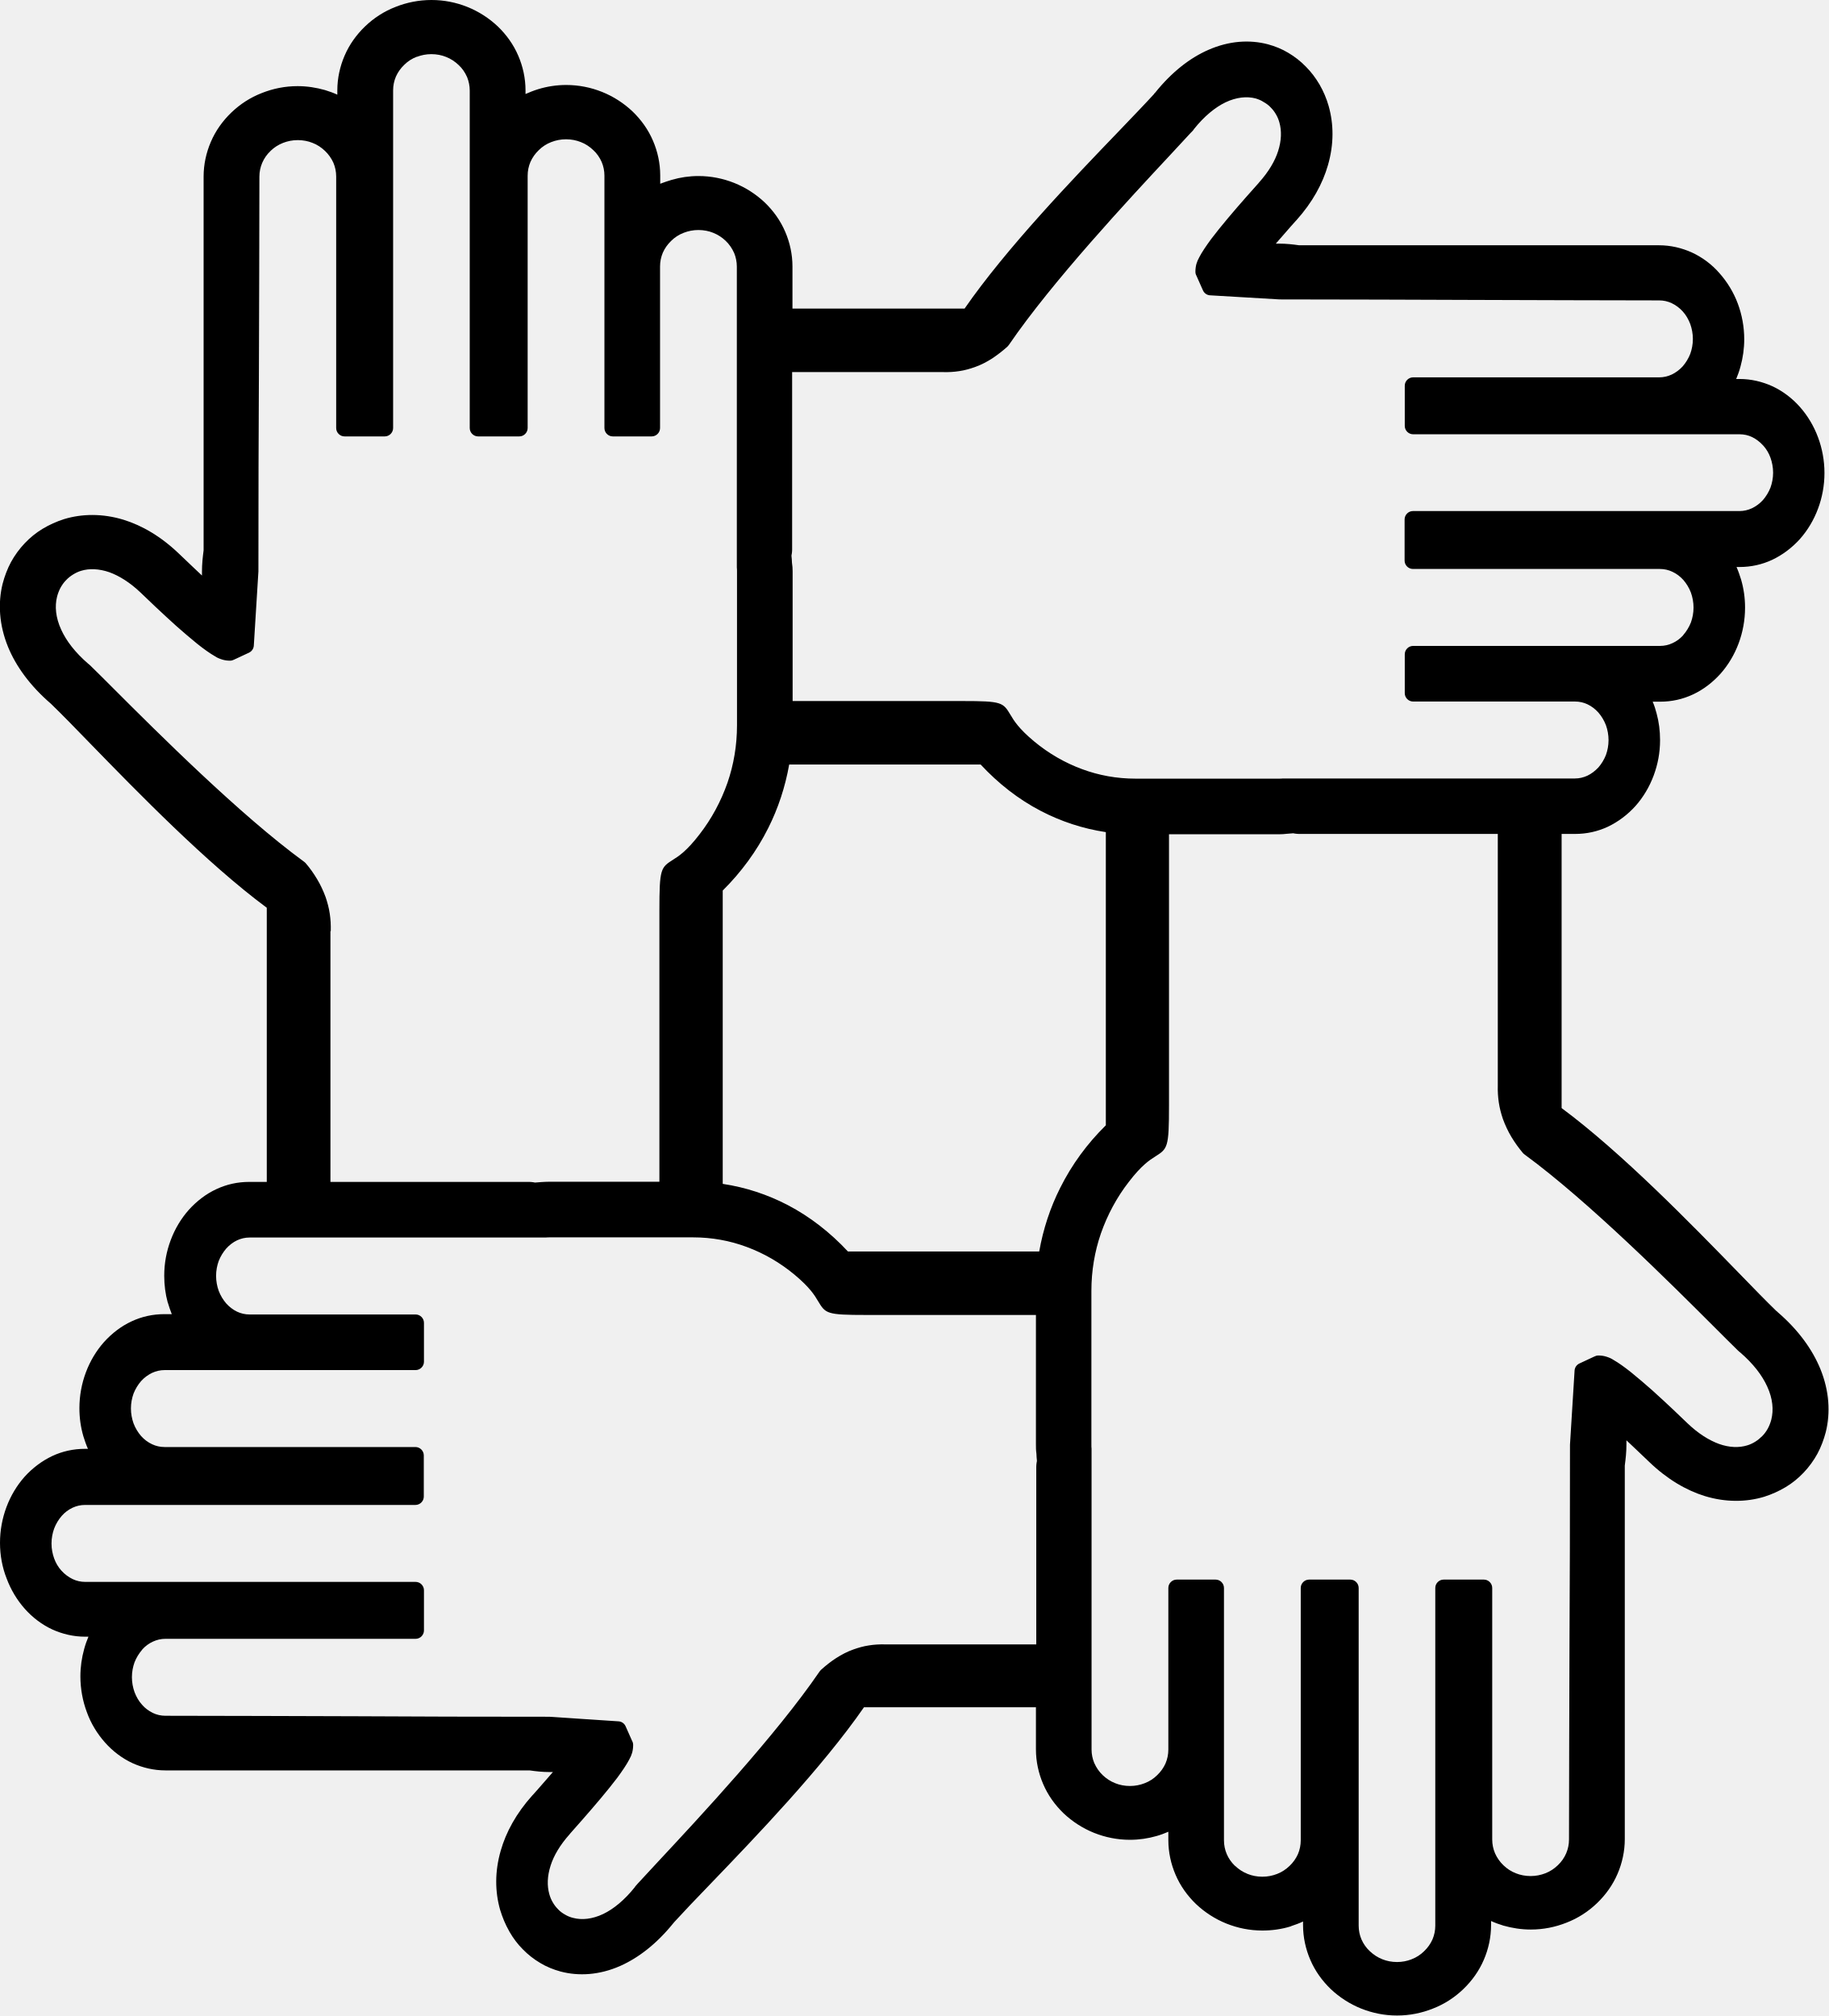
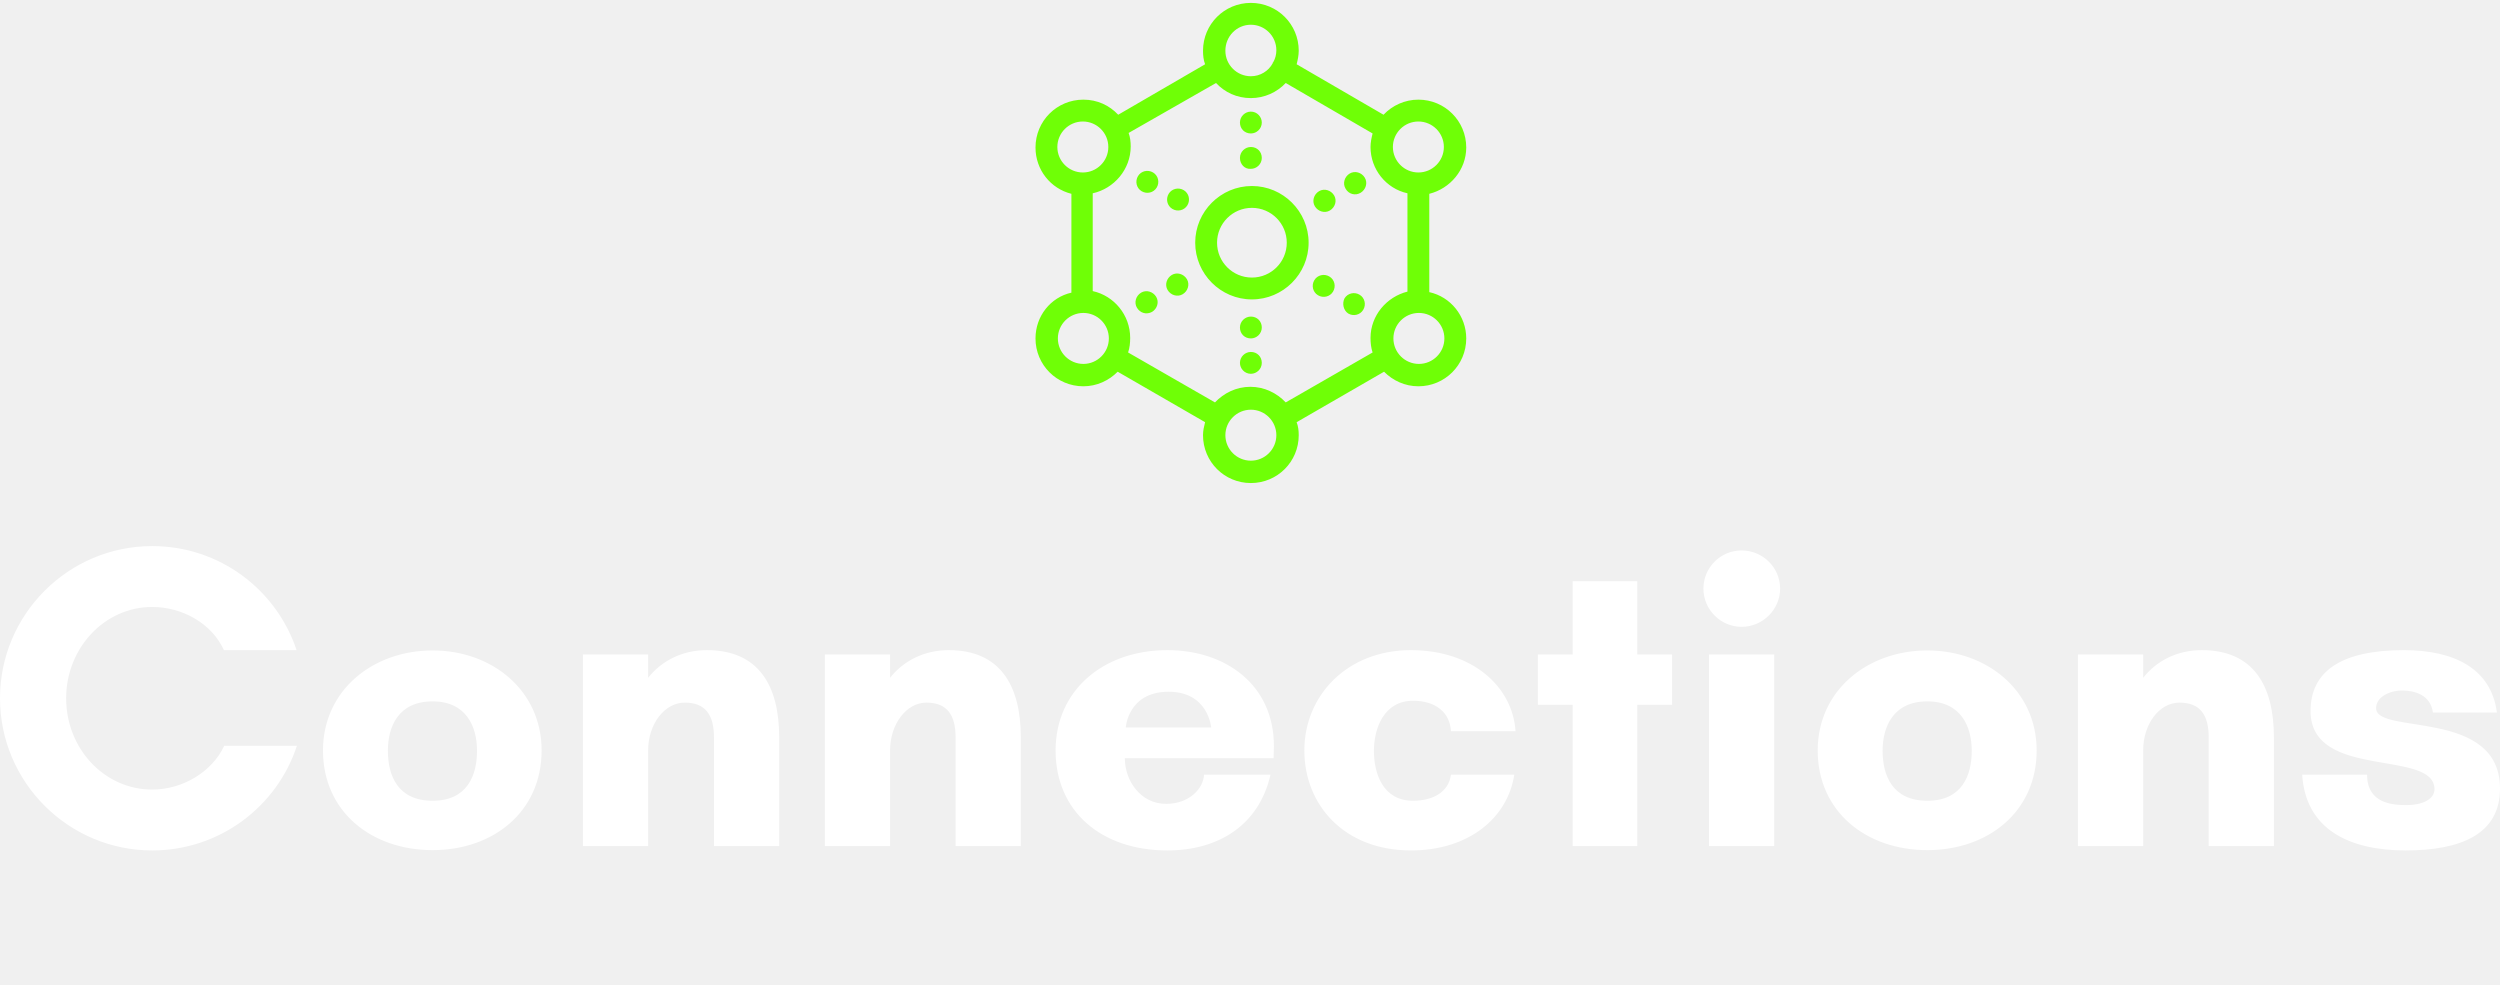
- <svg xmlns="http://www.w3.org/2000/svg" version="1.1" id="Layer_1" x="0px" y="0px" viewBox="0 0 111.44 122.88" style="enable-background:new 0 0 111.44 122.88" xml:space="preserve">
-   <g>
-     <path d="M40.95,10.96c0.52-0.15,1.06-0.23,1.62-0.23c0.77,0,1.5,0.15,2.18,0.42c0.7,0.28,1.33,0.69,1.86,1.19 c0.53,0.51,0.96,1.11,1.25,1.79c0.28,0.65,0.44,1.37,0.44,2.11h0v2.57h10.49c2.54-3.67,6.59-7.89,9.37-10.78 c0.89-0.93,1.66-1.73,2.18-2.3l0-0.01c0.01-0.02,0.03-0.04,0.05-0.05c1.04-1.3,2.16-2.15,3.26-2.63c1.27-0.56,2.53-0.63,3.63-0.34 c0.44,0.12,0.86,0.29,1.24,0.52c0.39,0.23,0.75,0.51,1.07,0.84c0.32,0.32,0.6,0.69,0.84,1.1c0.23,0.4,0.42,0.84,0.55,1.3 c0.31,1.09,0.33,2.32-0.04,3.6c-0.32,1.12-0.94,2.27-1.93,3.37l-0.03,0.03c-0.14,0.16-0.4,0.44-0.74,0.84l-0.48,0.55h0.21 c0.21,0,0.42,0.01,0.63,0.03c0.19,0.02,0.39,0.04,0.58,0.07h21.94c0.7,0,1.38,0.16,2,0.44c0.63,0.29,1.21,0.72,1.68,1.26 c0.47,0.53,0.86,1.16,1.12,1.86c0.25,0.67,0.39,1.41,0.39,2.17c0,0.57-0.08,1.13-0.23,1.67c-0.07,0.26-0.16,0.51-0.26,0.75h0.2 c0.71,0,1.38,0.16,2,0.44c0.63,0.29,1.21,0.73,1.68,1.26c0.47,0.53,0.85,1.16,1.11,1.86c0.25,0.67,0.39,1.41,0.39,2.17 c0,0.76-0.14,1.5-0.39,2.17c-0.26,0.7-0.64,1.33-1.11,1.86c-0.48,0.53-1.05,0.96-1.68,1.26c-0.62,0.29-1.29,0.44-2,0.44v0h-0.18 c0.11,0.25,0.2,0.51,0.28,0.77c0.16,0.55,0.24,1.12,0.24,1.7v0.01c0,0.76-0.14,1.5-0.39,2.17c-0.26,0.7-0.64,1.33-1.11,1.86 c-0.48,0.53-1.05,0.97-1.68,1.26c-0.62,0.29-1.29,0.44-2,0.44h-0.45c0.1,0.23,0.18,0.48,0.24,0.72c0.14,0.51,0.21,1.06,0.21,1.61 l0,0.02c0,0.76-0.14,1.48-0.39,2.15c-0.26,0.7-0.64,1.33-1.11,1.86c-0.48,0.53-1.05,0.96-1.68,1.26c-0.62,0.29-1.29,0.44-2,0.44 h-0.82v16.71c3.67,2.72,7.89,7.06,10.79,10.04c0.92,0.95,1.71,1.76,2.3,2.33l0.02,0.01c0.02,0.02,0.03,0.03,0.05,0.05 c1.29,1.11,2.13,2.3,2.61,3.47c0.55,1.35,0.62,2.68,0.33,3.85c-0.12,0.46-0.29,0.91-0.51,1.32c-0.23,0.42-0.51,0.8-0.83,1.14 c-0.33,0.35-0.7,0.65-1.1,0.89c-0.4,0.24-0.84,0.44-1.31,0.59c-1.09,0.33-2.34,0.35-3.62-0.04c-1.13-0.35-2.29-1.02-3.4-2.09 c-0.16-0.15-0.46-0.44-0.84-0.8l-0.54-0.51v0.25c0,0.22-0.01,0.44-0.03,0.67c-0.02,0.2-0.04,0.4-0.07,0.62v22.77 c0,0.74-0.16,1.46-0.44,2.11c-0.29,0.68-0.72,1.28-1.25,1.79c-0.53,0.51-1.16,0.92-1.86,1.19c-0.68,0.27-1.41,0.42-2.18,0.42 c-0.58,0-1.14-0.09-1.67-0.24c-0.26-0.08-0.51-0.17-0.75-0.28v0.25c0,0.74-0.16,1.46-0.44,2.11c-0.29,0.68-0.72,1.28-1.25,1.79 c-0.53,0.51-1.16,0.92-1.86,1.19c-0.68,0.27-1.41,0.42-2.18,0.42c-0.77,0-1.5-0.15-2.18-0.42c-0.7-0.28-1.33-0.69-1.86-1.19 c-0.53-0.51-0.96-1.11-1.25-1.79c-0.28-0.65-0.44-1.37-0.44-2.11h0v-0.22c-0.23,0.11-0.48,0.2-0.72,0.28l-0.04,0.02 c-0.55,0.17-1.13,0.25-1.71,0.25h-0.01c-0.77,0-1.5-0.15-2.18-0.42c-0.7-0.28-1.33-0.69-1.86-1.19c-0.53-0.51-0.96-1.11-1.25-1.79 c-0.28-0.65-0.44-1.37-0.44-2.11v-0.51c-0.23,0.1-0.47,0.19-0.72,0.26c-0.52,0.15-1.06,0.23-1.62,0.23c-0.77,0-1.5-0.15-2.18-0.42 c-0.7-0.28-1.33-0.69-1.86-1.19c-0.53-0.51-0.96-1.11-1.25-1.79c-0.28-0.65-0.44-1.37-0.44-2.11h0v-2.57H52.66 c-2.54,3.67-6.59,7.89-9.37,10.78c-0.9,0.93-1.66,1.73-2.18,2.3l-0.06,0.07c-1.04,1.29-2.15,2.13-3.25,2.62 c-1.27,0.56-2.53,0.63-3.63,0.34c-0.44-0.12-0.86-0.29-1.24-0.52c-0.39-0.23-0.75-0.51-1.07-0.84c-0.31-0.31-0.58-0.67-0.81-1.07 l-0.02-0.04c-0.23-0.4-0.41-0.84-0.55-1.3c-0.31-1.09-0.33-2.32,0.04-3.6c0.32-1.12,0.94-2.27,1.93-3.37l0.03-0.03 c0.14-0.16,0.4-0.44,0.74-0.84l0.48-0.55h-0.21c-0.21,0-0.42-0.01-0.63-0.03c-0.19-0.02-0.39-0.04-0.58-0.07H10.08 c-0.7,0-1.38-0.16-2-0.44c-0.63-0.29-1.21-0.73-1.68-1.26c-0.47-0.53-0.86-1.16-1.11-1.86c-0.25-0.67-0.39-1.41-0.39-2.17 c0-0.57,0.08-1.13,0.23-1.67c0.07-0.26,0.16-0.51,0.26-0.75h-0.2c-0.71,0-1.38-0.16-2-0.44c-0.63-0.29-1.21-0.73-1.68-1.26 c-0.47-0.53-0.85-1.16-1.11-1.86C0.14,95.54,0,94.8,0,94.04c0-0.76,0.14-1.5,0.39-2.17c0.26-0.7,0.64-1.33,1.11-1.86 c0.48-0.53,1.05-0.96,1.68-1.26c0.62-0.29,1.29-0.44,2-0.44v0l0.18,0c-0.11-0.25-0.2-0.51-0.28-0.77c-0.16-0.55-0.24-1.12-0.24-1.7 v-0.01c0-0.76,0.14-1.5,0.39-2.17c0.26-0.7,0.64-1.33,1.11-1.86c0.48-0.53,1.05-0.97,1.68-1.26c0.62-0.29,1.29-0.44,2-0.44h0.45 c-0.09-0.23-0.17-0.46-0.24-0.7l-0.01-0.02c-0.14-0.51-0.21-1.06-0.21-1.61l0-0.02c0-0.76,0.14-1.48,0.39-2.15 c0.26-0.7,0.64-1.33,1.11-1.86c0.48-0.53,1.05-0.97,1.68-1.26c0.62-0.29,1.29-0.44,2-0.44h1.07V55.33 c-3.67-2.72-7.89-7.06-10.79-10.04c-0.93-0.96-1.72-1.77-2.31-2.34l-0.05-0.05c-1.29-1.11-2.14-2.3-2.62-3.47 c-0.55-1.35-0.62-2.68-0.33-3.85c0.12-0.46,0.29-0.91,0.51-1.32c0.23-0.42,0.51-0.8,0.83-1.14c0.33-0.35,0.7-0.65,1.1-0.89 c0.4-0.24,0.84-0.44,1.31-0.59c1.09-0.33,2.34-0.35,3.62,0.04c1.13,0.35,2.29,1.02,3.4,2.09c0.16,0.15,0.46,0.44,0.84,0.8 l0.54,0.51v-0.25c0-0.22,0.01-0.44,0.03-0.67c0.02-0.2,0.04-0.4,0.07-0.62V10.76c0-0.74,0.16-1.46,0.44-2.11 c0.29-0.68,0.72-1.28,1.25-1.79c0.53-0.51,1.16-0.92,1.86-1.19c0.68-0.27,1.41-0.42,2.18-0.42c0.58,0,1.14,0.09,1.67,0.24 c0.26,0.08,0.51,0.17,0.75,0.28V5.51c0-0.74,0.16-1.46,0.44-2.11c0.29-0.68,0.72-1.28,1.25-1.79c0.53-0.51,1.16-0.92,1.86-1.19 C24.79,0.15,25.53,0,26.3,0c0.77,0,1.5,0.15,2.18,0.42c0.7,0.28,1.33,0.69,1.86,1.19c0.53,0.51,0.96,1.11,1.25,1.79 c0.28,0.65,0.44,1.37,0.44,2.11h0v0.22c0.25-0.11,0.5-0.21,0.76-0.29c0.55-0.17,1.13-0.26,1.71-0.26h0.01 c0.77,0,1.5,0.15,2.18,0.42c0.7,0.28,1.33,0.69,1.86,1.19c0.53,0.51,0.96,1.11,1.25,1.79c0.28,0.65,0.44,1.37,0.44,2.11v0.51 C40.46,11.12,40.7,11.03,40.95,10.96L40.95,10.96z M20.14,56.76v15.28l12.11,0v0h0.01c0.08,0,0.16,0.01,0.24,0.02 c0.04,0.01,0.08,0.01,0.11,0.02c0.12-0.01,0.25-0.02,0.38-0.03h0c0.17-0.01,0.34-0.02,0.49-0.02h6.71V55.51 c0-2.58,0.08-2.63,0.85-3.12c0.32-0.2,0.82-0.52,1.6-1.54c0.73-0.94,1.3-2,1.7-3.14c0.38-1.1,0.58-2.28,0.58-3.5v-9.39h0 c0-0.08,0-0.15-0.01-0.23V16.25c0-0.29-0.06-0.57-0.16-0.82l-0.01-0.02c-0.12-0.27-0.29-0.52-0.51-0.73 c-0.21-0.2-0.46-0.37-0.74-0.48l-0.02-0.01c-0.27-0.11-0.58-0.17-0.9-0.17c-0.32,0-0.62,0.06-0.9,0.17 c-0.29,0.11-0.55,0.28-0.76,0.49c-0.22,0.21-0.39,0.45-0.51,0.72c-0.11,0.26-0.17,0.54-0.17,0.84h0l0,9.8l0,0.05 c0,0.28-0.23,0.51-0.51,0.51h-2.37c-0.28,0-0.51-0.23-0.51-0.51V10.71c0-0.3-0.06-0.58-0.17-0.84c-0.12-0.27-0.29-0.52-0.51-0.72 l0,0c-0.22-0.21-0.47-0.38-0.76-0.49c-0.27-0.11-0.58-0.17-0.9-0.17c-0.32,0-0.62,0.06-0.9,0.17c-0.29,0.11-0.55,0.28-0.76,0.49 c-0.22,0.21-0.39,0.45-0.51,0.72c-0.11,0.26-0.17,0.54-0.17,0.84v15.38c0,0.28-0.23,0.51-0.51,0.51h-2.51 c-0.28,0-0.51-0.23-0.51-0.51V5.52c0-0.29-0.06-0.57-0.16-0.82l-0.01-0.02c-0.12-0.27-0.29-0.52-0.51-0.72 c-0.22-0.21-0.48-0.38-0.76-0.49c-0.27-0.11-0.58-0.17-0.9-0.17c-0.31,0-0.61,0.06-0.87,0.16L25.4,3.46 c-0.29,0.11-0.55,0.28-0.76,0.49c-0.22,0.21-0.39,0.45-0.51,0.72c-0.11,0.26-0.17,0.54-0.17,0.84v20.58c0,0.28-0.23,0.51-0.51,0.51 H21c-0.28,0-0.51-0.23-0.51-0.51V10.76c0-0.3-0.06-0.58-0.17-0.84C20.2,9.65,20.02,9.4,19.81,9.2c-0.22-0.21-0.47-0.38-0.76-0.49 c-0.27-0.11-0.58-0.17-0.9-0.17c-0.32,0-0.62,0.06-0.9,0.17c-0.28,0.11-0.53,0.27-0.74,0.47L16.49,9.2 c-0.22,0.21-0.39,0.45-0.51,0.73c-0.11,0.26-0.17,0.54-0.17,0.84c0,3.72-0.02,7.89-0.03,12.05c-0.02,3.67-0.03,7.33-0.03,12.01 l-0.28,4.52c-0.01,0.18-0.12,0.35-0.29,0.43l-0.9,0.42c-0.08,0.04-0.16,0.07-0.26,0.07h0c-0.16,0-0.32-0.02-0.48-0.07 c-0.16-0.05-0.31-0.11-0.44-0.2c-0.3-0.17-0.68-0.44-1.08-0.76c-0.42-0.34-0.85-0.71-1.27-1.08c-0.89-0.8-1.82-1.69-2.17-2.03l0,0 c-0.66-0.63-1.31-1.03-1.91-1.25c-0.64-0.22-1.23-0.24-1.72-0.09c-0.17,0.05-0.34,0.13-0.5,0.23h0c-0.16,0.1-0.3,0.21-0.43,0.35 l0,0c-0.13,0.13-0.24,0.29-0.33,0.45c-0.09,0.17-0.16,0.35-0.21,0.54c-0.15,0.59-0.09,1.28,0.25,2.02 c0.31,0.68,0.84,1.38,1.65,2.08l0.04,0.03l0.09,0.08l0.06,0.06c0.33,0.32,0.79,0.78,1.37,1.36c2.68,2.68,7.7,7.69,11.56,10.51 c0.04,0.03,0.08,0.06,0.12,0.1c0.27,0.31,0.5,0.64,0.71,0.99c0.21,0.35,0.38,0.72,0.52,1.1c0.11,0.33,0.2,0.66,0.25,1.01 c0.05,0.33,0.07,0.68,0.06,1.05L20.14,56.76L20.14,56.76z M44.05,54.28v17.88c1.4,0.21,2.73,0.65,3.96,1.29 c1.36,0.71,2.6,1.68,3.67,2.83h11.66c0.24-1.36,0.67-2.67,1.28-3.88c0.71-1.42,1.65-2.7,2.78-3.81V50.72 c-1.4-0.21-2.73-0.65-3.96-1.29c-1.37-0.71-2.6-1.68-3.67-2.83H48.1c-0.24,1.36-0.67,2.67-1.28,3.88 C46.12,51.88,45.17,53.17,44.05,54.28L44.05,54.28z M63.14,88.06v-7.91H52.8c-2.44,0-2.48-0.08-2.95-0.86 c-0.19-0.32-0.48-0.81-1.43-1.6c-0.88-0.73-1.86-1.3-2.92-1.69c-1.02-0.38-2.12-0.58-3.25-0.58h-8.77v0c-0.07,0-0.14,0-0.22,0.01 H15.21c-0.27,0-0.52,0.06-0.76,0.17c-0.25,0.12-0.47,0.29-0.66,0.5c-0.19,0.22-0.35,0.48-0.46,0.76c-0.1,0.28-0.16,0.58-0.16,0.91 c0,0.32,0.06,0.63,0.16,0.91c0.11,0.29,0.27,0.55,0.46,0.77c0.19,0.21,0.41,0.38,0.66,0.5c0.23,0.11,0.49,0.17,0.76,0.17v0l10.07,0 l0.05,0c0.28,0,0.51,0.23,0.51,0.51v2.37c0,0.28-0.23,0.51-0.51,0.51H10.03c-0.27,0-0.52,0.06-0.76,0.17 c-0.25,0.12-0.48,0.29-0.67,0.5c-0.19,0.22-0.35,0.48-0.46,0.76c-0.1,0.28-0.16,0.58-0.16,0.91c0,0.32,0.06,0.63,0.16,0.91 c0.11,0.29,0.27,0.55,0.46,0.77c0.19,0.21,0.41,0.38,0.67,0.5c0.23,0.11,0.49,0.17,0.76,0.17h15.29c0.28,0,0.51,0.23,0.51,0.51 v2.51c0,0.28-0.23,0.51-0.51,0.51H5.18c-0.27,0-0.52,0.06-0.76,0.17h0c-0.25,0.12-0.48,0.29-0.66,0.5 c-0.19,0.22-0.35,0.48-0.46,0.77c-0.1,0.28-0.16,0.58-0.16,0.91s0.06,0.63,0.16,0.91c0.1,0.28,0.25,0.53,0.44,0.74l0.02,0.02 c0.19,0.21,0.42,0.38,0.67,0.5c0.23,0.11,0.49,0.17,0.76,0.17h20.14c0.28,0,0.51,0.23,0.51,0.51v2.45c0,0.28-0.23,0.51-0.51,0.51 H10.08c-0.27,0-0.52,0.06-0.76,0.17h0c-0.24,0.11-0.46,0.27-0.64,0.47l-0.02,0.03c-0.19,0.22-0.35,0.48-0.46,0.76 c-0.1,0.28-0.16,0.58-0.16,0.91c0,0.32,0.06,0.63,0.16,0.91c0.11,0.29,0.26,0.55,0.46,0.77c0.18,0.21,0.4,0.37,0.64,0.49l0.02,0.01 c0.23,0.11,0.49,0.17,0.76,0.17c3.46,0,7.59,0.02,11.72,0.03c3.64,0.02,7.28,0.03,11.68,0.03l4.22,0.28 c0.18,0.01,0.35,0.12,0.43,0.3l0.4,0.9c0.04,0.07,0.06,0.15,0.06,0.24v0c0,0.16-0.02,0.32-0.06,0.47c-0.04,0.14-0.1,0.28-0.18,0.42 c-0.16,0.31-0.42,0.69-0.72,1.1c-0.29,0.38-0.64,0.82-1.02,1.27c-0.74,0.88-1.53,1.77-1.86,2.14l-0.03,0.04 c-0.59,0.66-0.97,1.31-1.16,1.91c-0.21,0.65-0.22,1.24-0.08,1.74v0c0.05,0.18,0.12,0.35,0.21,0.5c0.09,0.16,0.2,0.3,0.33,0.43 c0.12,0.13,0.26,0.23,0.42,0.32c0.15,0.09,0.32,0.16,0.49,0.2c0.53,0.14,1.17,0.08,1.84-0.24c0.62-0.3,1.28-0.83,1.92-1.63 l0.03-0.05l0.08-0.09l0.07-0.08c0.34-0.37,0.75-0.81,1.25-1.35c2.5-2.68,7.18-7.7,9.82-11.56c0.03-0.04,0.06-0.08,0.1-0.12 c0.29-0.26,0.6-0.51,0.93-0.72c0.33-0.21,0.67-0.39,1.04-0.52c0.31-0.11,0.62-0.2,0.96-0.25c0.32-0.05,0.65-0.07,0.99-0.06l9.2,0 l0-10.82h0v-0.01c0-0.08,0.01-0.16,0.02-0.24l0,0c0.01-0.04,0.02-0.09,0.02-0.13c-0.01-0.13-0.03-0.27-0.03-0.42 C63.14,88.39,63.14,88.22,63.14,88.06L63.14,88.06z M48.31,34.82v7.91h10.34c2.44,0,2.48,0.08,2.95,0.86 c0.19,0.32,0.48,0.81,1.43,1.6c0.88,0.73,1.86,1.3,2.92,1.69c1.02,0.38,2.12,0.58,3.25,0.58h8.77v0c0.07,0,0.14,0,0.22-0.01h17.8 c0.27,0,0.52-0.06,0.76-0.17c0.25-0.12,0.47-0.29,0.67-0.5c0.19-0.22,0.35-0.48,0.46-0.76c0.1-0.28,0.16-0.58,0.16-0.91 c0-0.32-0.06-0.63-0.16-0.91c-0.11-0.29-0.27-0.55-0.46-0.77c-0.19-0.21-0.41-0.38-0.66-0.5c-0.23-0.11-0.49-0.17-0.76-0.17v0 l-9.82,0l-0.05,0c-0.28,0-0.51-0.23-0.51-0.51v-2.37c0-0.28,0.23-0.51,0.51-0.51h15.05c0.27,0,0.52-0.06,0.76-0.17 c0.24-0.11,0.46-0.27,0.64-0.47l0.02-0.03c0.19-0.22,0.35-0.48,0.46-0.76c0.1-0.28,0.16-0.58,0.16-0.91c0-0.32-0.06-0.63-0.16-0.91 c-0.11-0.29-0.27-0.55-0.46-0.77c-0.19-0.21-0.41-0.38-0.67-0.5c-0.23-0.11-0.49-0.17-0.76-0.17H86.12c-0.28,0-0.51-0.23-0.51-0.51 v-2.51c0-0.28,0.23-0.51,0.51-0.51h19.9c0.27,0,0.52-0.06,0.76-0.17c0.25-0.12,0.48-0.29,0.67-0.5c0.19-0.22,0.35-0.48,0.46-0.76 c0.1-0.28,0.16-0.58,0.16-0.91c0-0.32-0.06-0.63-0.16-0.91c-0.1-0.28-0.25-0.53-0.44-0.74l-0.02-0.02 c-0.19-0.21-0.42-0.38-0.66-0.5c-0.23-0.11-0.49-0.17-0.76-0.17h-19.9c-0.28,0-0.51-0.23-0.51-0.51v-2.45 c0-0.28,0.23-0.51,0.51-0.51h15c0.27,0,0.52-0.06,0.76-0.17c0.25-0.12,0.48-0.29,0.67-0.5c0.19-0.22,0.35-0.48,0.46-0.76 c0.1-0.28,0.16-0.58,0.16-0.91c0-0.32-0.06-0.63-0.16-0.91c-0.11-0.29-0.26-0.55-0.46-0.77c-0.19-0.21-0.42-0.38-0.67-0.5 c-0.23-0.11-0.49-0.17-0.76-0.17c-3.46,0-7.53-0.02-11.59-0.03c-3.58-0.01-7.16-0.03-11.55-0.03L73.75,18 c-0.18-0.01-0.35-0.12-0.43-0.3l-0.4-0.9c-0.04-0.07-0.06-0.15-0.06-0.24v0c0-0.16,0.02-0.32,0.06-0.47 c0.04-0.14,0.1-0.28,0.18-0.42c0.16-0.31,0.42-0.69,0.72-1.1c0.29-0.38,0.64-0.82,1.02-1.27c0.73-0.87,1.52-1.75,1.86-2.13 l0.04-0.05c0.59-0.66,0.97-1.31,1.16-1.91c0.21-0.65,0.22-1.24,0.08-1.74v0c-0.05-0.18-0.12-0.35-0.21-0.5 c-0.09-0.16-0.2-0.3-0.33-0.43c-0.12-0.13-0.26-0.23-0.42-0.32C76.87,6.12,76.7,6.05,76.53,6c-0.53-0.14-1.17-0.08-1.84,0.24 c-0.62,0.3-1.28,0.83-1.92,1.63l-0.03,0.05l-0.08,0.09L72.57,8.1c-0.34,0.37-0.75,0.81-1.25,1.35c-2.5,2.68-7.18,7.7-9.82,11.56 c-0.03,0.04-0.06,0.08-0.1,0.12c-0.29,0.26-0.6,0.5-0.93,0.72c-0.33,0.21-0.67,0.39-1.04,0.52c-0.31,0.11-0.62,0.2-0.96,0.25 c-0.32,0.05-0.65,0.07-0.99,0.06l-9.2,0l0,10.82h0v0.01c0,0.08-0.01,0.16-0.02,0.24l0,0c-0.01,0.04-0.02,0.09-0.02,0.13 c0.01,0.13,0.03,0.27,0.03,0.42C48.3,34.49,48.31,34.66,48.31,34.82L48.31,34.82z M77.96,50.85h-6.71v16.53 c0,2.58-0.08,2.63-0.85,3.12c-0.32,0.2-0.82,0.52-1.6,1.54c-0.73,0.94-1.3,2-1.7,3.14c-0.38,1.1-0.58,2.28-0.58,3.5v9.39h0 c0,0.08,0,0.15,0.01,0.23v18.34c0,0.29,0.06,0.56,0.16,0.81l0.01,0.02c0.12,0.27,0.29,0.52,0.51,0.73 c0.22,0.21,0.48,0.38,0.76,0.49c0.27,0.11,0.58,0.17,0.9,0.17c0.32,0,0.62-0.06,0.9-0.17c0.29-0.11,0.55-0.28,0.76-0.49 c0.22-0.21,0.39-0.45,0.51-0.72c0.11-0.26,0.17-0.54,0.17-0.84h0l0-9.8l0-0.05c0-0.28,0.23-0.51,0.51-0.51h2.37 c0.28,0,0.51,0.23,0.51,0.51v15.38c0,0.3,0.06,0.58,0.17,0.84c0.11,0.26,0.28,0.5,0.48,0.7l0.03,0.02c0.21,0.2,0.46,0.37,0.74,0.48 l0.02,0.01c0.27,0.11,0.58,0.17,0.9,0.17c0.32,0,0.62-0.06,0.9-0.17h0c0.29-0.11,0.54-0.28,0.76-0.49 c0.22-0.21,0.39-0.45,0.51-0.72c0.11-0.26,0.17-0.54,0.17-0.84V96.79c0-0.28,0.23-0.51,0.51-0.51h2.51c0.28,0,0.51,0.23,0.51,0.51 v20.58c0,0.3,0.06,0.58,0.17,0.84c0.12,0.27,0.29,0.52,0.51,0.72c0.22,0.21,0.48,0.38,0.76,0.49c0.27,0.11,0.58,0.17,0.9,0.17 c0.31,0,0.61-0.06,0.87-0.16l0.02-0.01c0.29-0.11,0.55-0.28,0.76-0.49c0.22-0.21,0.39-0.45,0.51-0.72 c0.11-0.26,0.17-0.54,0.17-0.84V96.79c0-0.28,0.23-0.51,0.51-0.51h2.45c0.28,0,0.51,0.23,0.51,0.51v15.33 c0,0.3,0.06,0.58,0.17,0.84c0.12,0.27,0.29,0.52,0.51,0.73c0.22,0.21,0.47,0.38,0.76,0.49c0.27,0.11,0.58,0.17,0.9,0.17 c0.32,0,0.62-0.06,0.9-0.17c0.29-0.11,0.54-0.28,0.76-0.49c0.22-0.21,0.39-0.45,0.51-0.73c0.11-0.26,0.17-0.54,0.17-0.84 c0-3.72,0.02-7.89,0.03-12.05c0.02-3.67,0.03-7.33,0.03-12.01l0.28-4.52c0.01-0.18,0.12-0.35,0.29-0.43l0.9-0.42 c0.08-0.04,0.16-0.07,0.26-0.07h0c0.16,0,0.32,0.02,0.48,0.07c0.16,0.05,0.31,0.11,0.44,0.2c0.3,0.17,0.68,0.44,1.08,0.76 c0.42,0.34,0.85,0.71,1.27,1.08c0.89,0.8,1.82,1.69,2.17,2.03l0,0c0.66,0.63,1.31,1.03,1.91,1.25c0.64,0.23,1.23,0.24,1.72,0.09 c0.17-0.05,0.34-0.13,0.5-0.23c0.16-0.1,0.3-0.22,0.43-0.35l0,0c0.13-0.13,0.24-0.29,0.33-0.45c0.09-0.17,0.16-0.35,0.21-0.54 c0.15-0.59,0.09-1.28-0.25-2.02c-0.31-0.68-0.84-1.38-1.65-2.08l-0.04-0.03l-0.09-0.08l-0.06-0.06c-0.33-0.32-0.79-0.78-1.36-1.35 c-2.68-2.68-7.7-7.69-11.56-10.52c-0.04-0.03-0.08-0.06-0.12-0.1c-0.26-0.31-0.5-0.64-0.71-0.99c-0.21-0.35-0.38-0.72-0.52-1.1 c-0.11-0.33-0.2-0.66-0.25-1.01c-0.05-0.33-0.07-0.68-0.06-1.05l0-15.31l-12.11,0v0h-0.01c-0.08,0-0.16-0.01-0.24-0.02 c-0.04-0.01-0.08-0.01-0.11-0.02c-0.12,0.01-0.24,0.02-0.37,0.03l-0.01,0C78.28,50.84,78.12,50.85,77.96,50.85L77.96,50.85z" />
+ <svg xmlns="http://www.w3.org/2000/svg" data-v-423bf9ae="" viewBox="0 0 492.857 194" class="iconAboveSlogan">
+   <g data-v-423bf9ae="" id="1adadf79-73bb-4fdd-8b4f-b9c6fe2795df" fill="#ffffff" transform="matrix(6.122449,0,0,6.122449,-2.999987,85.37303)">
+     <path d="M7.71 10.07C7.32 10.91 6.37 11.48 5.39 11.48C3.85 11.48 2.62 10.16 2.62 8.54C2.62 6.93 3.85 5.60 5.39 5.60C6.36 5.60 7.31 6.13 7.70 6.99L10.04 6.99C9.39 5.04 7.56 3.64 5.39 3.64C2.69 3.64 0.49 5.84 0.49 8.54C0.49 11.24 2.69 13.44 5.39 13.44C7.56 13.44 9.41 12.03 10.05 10.07ZM14.42 11.84C13.29 11.84 12.98 11.02 12.98 10.23C12.98 9.46 13.31 8.64 14.42 8.64C15.51 8.64 15.85 9.46 15.85 10.23C15.85 11.02 15.54 11.84 14.42 11.84ZM14.42 7.00C12.49 7.00 10.89 8.29 10.89 10.22C10.89 12.19 12.45 13.43 14.42 13.43C16.38 13.43 17.93 12.19 17.93 10.22C17.93 8.29 16.34 7.00 14.42 7.00ZM25.58 9.80C25.58 8.12 24.91 6.99 23.25 6.99C22.44 6.99 21.78 7.35 21.36 7.88L21.36 7.13L19.26 7.13L19.26 13.30L21.36 13.30L21.36 10.22C21.36 9.38 21.88 8.68 22.54 8.68C23.20 8.68 23.48 9.07 23.48 9.80L23.48 13.30L25.58 13.30ZM33.36 9.80C33.36 8.12 32.69 6.99 31.04 6.99C30.23 6.99 29.57 7.35 29.15 7.88L29.15 7.13L27.05 7.13L27.05 13.30L29.15 13.30L29.15 10.22C29.15 9.38 29.67 8.68 30.32 8.68C30.98 8.68 31.26 9.07 31.26 9.80L31.26 13.30L33.36 13.30ZM36.74 9.48C36.74 9.48 36.81 8.33 38.12 8.33C39.40 8.33 39.49 9.48 39.49 9.48ZM41.51 10.08C41.51 8.11 39.96 6.99 38.08 6.99C36.01 6.99 34.48 8.29 34.48 10.22C34.48 12.18 35.95 13.44 38.08 13.44C39.72 13.44 41.03 12.63 41.40 11.00L39.26 11.00C39.24 11.45 38.78 11.94 38.04 11.94C37.21 11.94 36.71 11.19 36.71 10.47L41.50 10.47C41.50 10.35 41.51 10.21 41.51 10.08ZM45.99 8.62C46.72 8.62 47.18 9.00 47.21 9.60L49.29 9.60C49.20 8.18 47.92 6.99 45.92 6.99C43.86 6.99 42.49 8.46 42.49 10.22C42.49 11.98 43.78 13.44 45.92 13.44C47.80 13.44 49.04 12.38 49.25 11.00L47.21 11.00C47.14 11.56 46.63 11.84 45.99 11.84C45.01 11.84 44.73 10.95 44.73 10.23C44.73 9.53 45.04 8.62 45.99 8.62ZM53.21 8.75L54.33 8.75L54.33 7.13L53.21 7.13L53.21 4.77L51.13 4.77L51.13 7.13L50.01 7.13L50.01 8.75L51.13 8.75L51.13 13.30L53.21 13.30ZM55.34 5.01C55.34 5.68 55.89 6.24 56.57 6.24C57.25 6.24 57.81 5.68 57.81 5.01C57.81 4.33 57.25 3.78 56.57 3.78C55.89 3.78 55.34 4.33 55.34 5.01ZM57.62 13.30L57.62 7.13L55.52 7.13L55.52 13.30ZM62.55 11.84C61.42 11.84 61.11 11.02 61.11 10.23C61.11 9.46 61.45 8.64 62.55 8.64C63.64 8.64 63.98 9.46 63.98 10.23C63.98 11.02 63.67 11.84 62.55 11.84ZM62.55 7.00C60.62 7.00 59.02 8.29 59.02 10.22C59.02 12.19 60.58 13.43 62.55 13.43C64.51 13.43 66.07 12.19 66.07 10.22C66.07 8.29 64.47 7.00 62.55 7.00ZM73.71 9.80C73.71 8.12 73.04 6.99 71.39 6.99C70.57 6.99 69.92 7.35 69.50 7.88L69.50 7.13L67.40 7.13L67.40 13.30L69.50 13.30L69.50 10.22C69.50 9.38 70.01 8.68 70.67 8.68C71.33 8.68 71.61 9.07 71.61 9.80L71.61 13.30L73.71 13.30ZM80.89 9.00C80.71 7.59 79.52 6.99 77.90 6.99C75.85 6.99 74.89 7.69 74.89 8.95C74.89 11.19 78.88 10.16 78.88 11.47C78.88 11.80 78.47 11.98 77.99 11.98C77.53 11.98 76.71 11.93 76.71 11.00L74.62 11.00C74.73 12.75 76.12 13.44 77.95 13.44C79.74 13.44 80.99 12.91 80.99 11.45C80.99 8.85 77.00 9.73 77.00 8.86C77.00 8.50 77.43 8.29 77.84 8.29C78.25 8.29 78.76 8.44 78.83 9.00Z" />
+   </g>
+   <g data-v-423bf9ae="" id="26129888-61ad-43bd-a3cc-a4f57a23ffe1" transform="matrix(1.025555,0,0,1.025555,195.3222,-3.42904)" stroke="none" fill="#6FFF06">
+     <path d="M8.6 68.4c0 5.1 4.1 9.2 9.2 9.2 2.6 0 4.9-1.1 6.6-2.8l16.8 9.7c-.2.8-.4 1.6-.4 2.5 0 5.1 4.1 9.2 9.2 9.2s9.2-4.1 9.2-9.2c0-.9-.1-1.7-.4-2.5l16.8-9.7c1.7 1.7 4 2.8 6.6 2.8 5.1 0 9.2-4.1 9.2-9.2 0-4.3-3-8-7.1-8.9V40.6c4-1 7.1-4.6 7.1-8.9 0-5.1-4.1-9.2-9.2-9.2-2.6 0-5 1.1-6.7 2.9l-16.7-9.7c.2-.8.4-1.7.4-2.6 0-5.1-4.1-9.2-9.2-9.2s-9.2 4.1-9.2 9.2c0 .9.1 1.8.4 2.6l-16.7 9.7c-1.7-1.8-4-2.9-6.7-2.9-5.1 0-9.2 4.1-9.2 9.2 0 4.3 2.9 7.9 6.9 8.9v19c-4 .9-6.9 4.5-6.9 8.8zm9.2 4.9c-2.7 0-4.9-2.2-4.9-4.9s2.2-4.9 4.9-4.9 4.9 2.2 4.9 4.9-2.2 4.9-4.9 4.9zM50 91.9c-2.7 0-4.9-2.2-4.9-4.9s2.2-4.9 4.9-4.9 4.9 2.2 4.9 4.9-2.2 4.9-4.9 4.9zm37.2-23.5c0 2.7-2.2 4.9-4.9 4.9s-4.9-2.2-4.9-4.9 2.2-4.9 4.9-4.9 4.9 2.2 4.9 4.9zm-5-41.7c2.7 0 4.9 2.2 4.9 4.9s-2.2 4.9-4.9 4.9-4.9-2.2-4.9-4.9 2.2-4.9 4.9-4.9zM50 8.1c2.7 0 4.9 2.2 4.9 4.9 0 .8-.2 1.6-.6 2.3l-.1.1v.1C53.4 17 51.8 18 50 18c-2.7 0-4.9-2.2-4.9-4.9 0-2.8 2.2-5 4.9-5zm-6.7 11.2c1.7 1.8 4 2.9 6.7 2.9 2.6 0 5-1.1 6.7-2.9L73.4 29c-.2.8-.4 1.7-.4 2.6 0 4.3 3 8 7.1 8.9v18.9c-4 1-7.1 4.6-7.1 8.9 0 1 .1 1.9.4 2.8l-16.7 9.6c-1.7-1.8-4.1-3-6.8-3s-5.1 1.2-6.8 3l-16.7-9.6c.3-.9.4-1.8.4-2.8 0-4.4-3.1-8.1-7.2-9V40.5c4.1-.9 7.3-4.6 7.3-9 0-.9-.1-1.8-.4-2.6l16.8-9.6zM12.8 31.6c0-2.7 2.2-4.9 4.9-4.9s4.9 2.2 4.9 4.9-2.2 4.9-4.9 4.9-4.9-2.2-4.9-4.9zm37.4 29.3c6 0 10.9-4.9 10.9-10.9s-4.9-10.9-10.9-10.9S39.3 44 39.3 50s4.9 10.9 10.9 10.9zm0-17.6a6.7 6.7 0 1 1 0 13.4 6.7 6.7 0 0 1 0-13.4zm-16-2.7c.6-1 1.9-1.3 2.9-.7 1 .6 1.3 1.9.7 2.9-.6 1-1.9 1.3-2.9.7-1-.6-1.3-1.9-.7-2.9zm-5.9-3.4c.6-1 1.9-1.3 2.9-.7 1 .6 1.3 1.9.7 2.9-.6 1-1.9 1.3-2.9.7-1-.6-1.3-1.9-.7-2.9zm33.9 20c.6-1 1.9-1.3 2.9-.7 1 .6 1.3 1.9.7 2.9-.6 1-1.9 1.3-2.9.7-1-.6-1.3-1.9-.7-2.9zm5.8 3.5c.6-1 1.9-1.3 2.9-.7 1 .6 1.3 1.9.7 2.9-.6 1-1.9 1.3-2.9.7-.9-.6-1.2-1.9-.7-2.9zm.2-21.1c-.6-1-.2-2.3.8-2.9 1-.6 2.3-.2 2.9.8.6 1 .2 2.3-.8 2.9-1 .6-2.3.3-2.9-.8zM62.3 43c-.6-1-.2-2.3.8-2.9 1-.6 2.3-.2 2.9.8.6 1 .2 2.3-.8 2.9-1 .6-2.3.2-2.9-.8zM28.1 62.5c-.6-1-.2-2.3.8-2.9 1-.6 2.3-.2 2.9.8.6 1 .2 2.3-.8 2.9-1.1.6-2.3.2-2.9-.8zm5.9-3.4c-.6-1-.2-2.3.8-2.9 1-.6 2.3-.2 2.9.8.6 1 .2 2.3-.8 2.9-1 .6-2.3.2-2.9-.8zm13.9-32.2c0-1.2 1-2.1 2.1-2.1 1.2 0 2.1 1 2.1 2.1 0 1.2-1 2.1-2.1 2.1-1.2 0-2.1-.9-2.1-2.1zm0 6.8c0-1.2 1-2.1 2.1-2.1 1.2 0 2.1.9 2.1 2.1 0 1.2-1 2.1-2.1 2.1-1.2.1-2.1-.9-2.1-2.1zm4.2 39.4c0 1.2-1 2.1-2.1 2.1-1.2 0-2.1-1-2.1-2.1 0-1.2 1-2.1 2.1-2.1 1.2 0 2.1.9 2.1 2.1zm0-6.8c0 1.2-1 2.1-2.1 2.1-1.2 0-2.1-.9-2.1-2.1 0-1.2 1-2.1 2.1-2.1 1.2 0 2.1.9 2.1 2.1z" />
+   </g>
+   <g data-v-423bf9ae="" id="2975fe7a-96af-4c0d-b9e7-b784f87873ca" fill="#ffffff" transform="matrix(1.447876,0,0,1.447876,61.78891,201.8605)">
+     <path d="M8.76 10.68L8.76 10.68Q8.37 11.86 7.40 12.51L7.40 12.51L7.40 12.51Q6.43 13.16 5.07 13.16L5.07 13.16L5.07 13.16Q3.81 13.16 2.86 12.58L2.86 12.58L2.86 12.58Q1.90 12.00 1.39 10.92L1.39 10.92L1.39 10.92Q0.87 9.84 0.87 8.40L0.87 8.40L0.87 8.40Q0.87 6.96 1.39 5.88L1.39 5.88L1.39 5.88Q1.90 4.80 2.86 4.22L2.86 4.22L2.86 4.22Q3.81 3.64 5.05 3.64L5.05 3.64L5.05 3.64Q7.83 3.64 8.64 5.92L8.64 5.92L7.95 6.24L7.95 6.24Q7.63 5.26 6.92 4.77L6.92 4.77L6.92 4.77Q6.22 4.28 5.10 4.28L5.10 4.28L5.10 4.28Q4.06 4.28 3.27 4.78L3.27 4.78L3.27 4.78Q2.48 5.28 2.04 6.21L2.04 6.21L2.04 6.21Q1.61 7.14 1.61 8.40L1.61 8.40L1.61 8.40Q1.61 9.66 2.04 10.59L2.04 10.59L2.04 10.59Q2.46 11.52 3.24 12.02L3.24 12.02L3.24 12.02Q4.02 12.52 5.07 12.52L5.07 12.52L5.07 12.52Q6.19 12.52 6.97 11.97L6.97 11.97L6.97 11.97Q7.76 11.42 8.06 10.42L8.06 10.42L8.76 10.68ZM21.49 3.64L21.49 3.64Q22.79 3.64 23.75 4.22L23.75 4.22L23.75 4.22Q24.71 4.80 25.23 5.87L25.23 5.87L25.23 5.87Q25.75 6.94 25.75 8.40L25.75 8.40L25.75 8.40Q25.75 9.86 25.23 10.93L25.23 10.93L25.23 10.93Q24.71 12.00 23.75 12.58L23.75 12.58L23.75 12.58Q22.79 13.16 21.49 13.16L21.49 13.16L21.49 13.16Q20.19 13.16 19.23 12.58L19.23 12.58L19.23 12.58Q18.27 12.00 17.75 10.93L17.75 10.93L17.75 10.93Q17.23 9.86 17.23 8.40L17.23 8.40L17.23 8.40Q17.23 6.94 17.75 5.87L17.75 5.87L17.75 5.87Q18.27 4.80 19.23 4.22L19.23 4.22L19.23 4.22Q20.19 3.64 21.49 3.64L21.49 3.64ZM21.49 4.28L21.49 4.28Q20.41 4.28 19.62 4.78L19.62 4.78L19.62 4.78Q18.83 5.28 18.40 6.21L18.40 6.21L18.40 6.21Q17.98 7.14 17.98 8.40L17.98 8.40L17.98 8.40Q17.98 9.66 18.40 10.59L18.40 10.59L18.40 10.59Q18.83 11.52 19.62 12.02L19.62 12.02L19.62 12.02Q20.41 12.52 21.49 12.52L21.49 12.52L21.49 12.52Q22.57 12.52 23.37 12.02L23.37 12.02L23.37 12.02Q24.16 11.52 24.59 10.59L24.59 10.59L24.59 10.59Q25.02 9.66 25.02 8.40L25.02 8.40L25.02 8.40Q25.02 7.14 24.59 6.21L24.59 6.21L24.59 6.21Q24.16 5.28 23.37 4.78L23.37 4.78L23.37 4.78Q22.57 4.28 21.49 4.28L21.49 4.28ZM42.17 3.78L42.17 13.02L41.30 13.02L36.40 5.77L35.71 4.54L35.70 4.54L35.74 5.70L35.74 13.02L35.07 13.02L35.07 3.78L35.95 3.78L40.84 11.02L41.54 12.26L41.51 11.10L41.51 3.78L42.17 3.78ZM59.18 3.78L59.18 13.02L58.31 13.02L53.41 5.77L52.72 4.54L52.71 4.54L52.75 5.70L52.75 13.02L52.08 13.02L52.08 3.78L52.96 3.78L57.85 11.02L58.55 12.26L58.52 11.10L58.52 3.78L59.18 3.78ZM69.79 12.38L75.63 12.38L75.63 13.02L69.09 13.02L69.09 3.78L75.40 3.78L75.40 4.42L69.79 4.42L69.79 7.99L74.23 7.99L74.23 8.65L69.79 8.65L69.79 12.38ZM91.71 10.68L91.71 10.68Q91.32 11.86 90.35 12.51L90.35 12.51L90.35 12.51Q89.38 13.16 88.02 13.16L88.02 13.16L88.02 13.16Q86.76 13.16 85.81 12.58L85.81 12.58L85.81 12.58Q84.85 12.00 84.34 10.92L84.34 10.92L84.34 10.92Q83.82 9.84 83.82 8.40L83.82 8.40L83.82 8.40Q83.82 6.96 84.34 5.88L84.34 5.88L84.34 5.88Q84.85 4.80 85.81 4.22L85.81 4.22L85.81 4.22Q86.76 3.64 88.00 3.64L88.00 3.64L88.00 3.64Q90.78 3.64 91.59 5.92L91.59 5.92L90.90 6.24L90.90 6.24Q90.58 5.26 89.87 4.77L89.87 4.77L89.87 4.77Q89.17 4.28 88.05 4.28L88.05 4.28L88.05 4.28Q87.01 4.28 86.22 4.78L86.22 4.78L86.22 4.78Q85.43 5.28 84.99 6.21L84.99 6.21L84.99 6.21Q84.56 7.14 84.56 8.40L84.56 8.40L84.56 8.40Q84.56 9.66 84.99 10.59L84.99 10.59L84.99 10.59Q85.41 11.52 86.19 12.02L86.19 12.02L86.19 12.02Q86.97 12.52 88.02 12.52L88.02 12.52L88.02 12.52Q89.14 12.52 89.92 11.97L89.92 11.97L89.92 11.97Q90.71 11.42 91.01 10.42L91.01 10.42L91.71 10.68ZM107.03 3.78L107.03 4.42L103.66 4.42L103.66 13.02L102.96 13.02L102.96 4.42L99.58 4.42L99.58 3.78L107.03 3.78ZM116.49 3.78L116.49 13.02L115.79 13.02L115.79 3.78L116.49 3.78ZM133.50 3.78L133.50 13.02L132.64 13.02L127.74 5.77L127.05 4.54L127.04 4.54L127.08 5.70L127.08 13.02L126.41 13.02L126.41 3.78L127.29 3.78L132.17 11.02L132.87 12.26L132.85 11.10L132.85 3.78L133.50 3.78ZM146.97 8.50L150.77 8.50L150.77 13.02L150.21 13.02L150.18 11.41L150.18 11.41Q149.80 12.25 148.99 12.71L148.99 12.71L148.99 12.71Q148.19 13.16 147.00 13.16L147.00 13.16L147.00 13.16Q145.74 13.16 144.79 12.58L144.79 12.58L144.79 12.58Q143.85 12.00 143.34 10.92L143.34 10.92L143.34 10.92Q142.83 9.84 142.83 8.40L142.83 8.40L142.83 8.40Q142.83 6.96 143.35 5.88L143.35 5.88L143.35 5.88Q143.88 4.80 144.83 4.22L144.83 4.22L144.83 4.22Q145.78 3.64 147.04 3.64L147.04 3.64L147.04 3.64Q148.46 3.64 149.35 4.20L149.35 4.20L149.35 4.20Q150.25 4.76 150.70 5.91L150.70 5.91L150.05 6.24L150.05 6.24Q149.73 5.28 148.97 4.78L148.97 4.78L148.97 4.78Q148.20 4.28 147.04 4.28L147.04 4.28L147.04 4.28Q146.01 4.28 145.22 4.78L145.22 4.78L145.22 4.78Q144.44 5.28 144.00 6.21L144.00 6.21L144.00 6.21Q143.57 7.14 143.57 8.40L143.57 8.40L143.57 8.40Q143.57 10.32 144.49 11.42L144.49 11.42L144.49 11.42Q145.40 12.52 147.03 12.52L147.03 12.52L147.03 12.52Q148.04 12.52 148.74 12.12L148.74 12.12L148.74 12.12Q149.44 11.72 149.77 11.07L149.77 11.07L149.77 11.07Q150.11 10.42 150.11 9.67L150.11 9.67L150.11 9.16L146.97 9.16L146.97 8.50ZM174.69 3.78L174.69 3.78Q176.13 3.78 176.98 4.50L176.98 4.50L176.98 4.50Q177.83 5.22 177.83 6.48L177.83 6.48L177.83 6.48Q177.83 7.74 176.98 8.47L176.98 8.47L176.98 8.47Q176.13 9.20 174.69 9.20L174.69 9.20L172.33 9.20L172.33 13.02L171.63 13.02L171.63 3.78L174.69 3.78ZM174.61 8.54L174.61 8.54Q175.81 8.54 176.45 8.01L176.45 8.01L176.45 8.01Q177.09 7.48 177.09 6.48L177.09 6.48L177.09 6.48Q177.09 5.50 176.45 4.96L176.45 4.96L176.45 4.96Q175.81 4.42 174.61 4.42L174.61 4.42L172.33 4.42L172.33 8.54L174.61 8.54ZM187.54 12.38L193.38 12.38L193.38 13.02L186.84 13.02L186.84 3.78L193.16 3.78L193.16 4.42L187.54 4.42L187.54 7.99L191.98 7.99L191.98 8.65L187.54 8.65L187.54 12.38ZM205.83 3.64L205.83 3.64Q207.13 3.64 208.09 4.22L208.09 4.22L208.09 4.22Q209.05 4.80 209.57 5.87L209.57 5.87L209.57 5.87Q210.08 6.94 210.08 8.40L210.08 8.40L210.08 8.40Q210.08 9.86 209.57 10.93L209.57 10.93L209.57 10.93Q209.05 12.00 208.09 12.58L208.09 12.58L208.09 12.58Q207.13 13.16 205.83 13.16L205.83 13.16L205.83 13.16Q204.53 13.16 203.57 12.58L203.57 12.58L203.57 12.58Q202.61 12.00 202.09 10.93L202.09 10.93L202.09 10.93Q201.57 9.86 201.57 8.40L201.57 8.40L201.57 8.40Q201.57 6.94 202.09 5.87L202.09 5.87L202.09 5.87Q202.61 4.80 203.57 4.22L203.57 4.22L203.57 4.22Q204.53 3.64 205.83 3.64L205.83 3.64ZM205.83 4.28L205.83 4.28Q204.75 4.28 203.96 4.78L203.96 4.78L203.96 4.78Q203.17 5.28 202.74 6.21L202.74 6.21L202.74 6.21Q202.31 7.14 202.31 8.40L202.31 8.40L202.31 8.40Q202.31 9.66 202.74 10.59L202.74 10.59L202.74 10.59Q203.17 11.52 203.96 12.02L203.96 12.02L203.96 12.02Q204.75 12.52 205.83 12.52L205.83 12.52L205.83 12.52Q206.91 12.52 207.70 12.02L207.70 12.02L207.70 12.02Q208.50 11.52 208.93 10.59L208.93 10.59L208.93 10.59Q209.36 9.66 209.36 8.40L209.36 8.40L209.36 8.40Q209.36 7.14 208.93 6.21L208.93 6.21L208.93 6.21Q208.50 5.28 207.70 4.78L207.70 4.78L207.70 4.78Q206.91 4.28 205.83 4.28L205.83 4.28ZM222.47 3.78L222.47 3.78Q223.92 3.78 224.76 4.50L224.76 4.50L224.76 4.50Q225.61 5.22 225.61 6.48L225.61 6.48L225.61 6.48Q225.61 7.74 224.76 8.47L224.76 8.47L224.76 8.47Q223.92 9.20 222.47 9.20L222.47 9.20L220.11 9.20L220.11 13.02L219.41 13.02L219.41 3.78L222.47 3.78ZM222.39 8.54L222.39 8.54Q223.59 8.54 224.23 8.01L224.23 8.01L224.23 8.01Q224.87 7.48 224.87 6.48L224.87 6.48L224.87 6.48Q224.87 5.50 224.23 4.96L224.23 4.96L224.23 4.96Q223.59 4.42 222.39 4.42L222.39 4.42L220.11 4.42L220.11 8.54L222.39 8.54ZM235.33 12.38L240.87 12.38L240.87 13.02L234.63 13.02L234.63 3.78L235.33 3.78L235.33 12.38ZM250.33 12.38L256.17 12.38L256.17 13.02L249.63 13.02L249.63 3.78L255.95 3.78L255.95 4.42L250.33 4.42L250.33 7.99L254.77 7.99L254.77 8.65L250.33 8.65L250.33 12.38Z" />
  </g>
</svg>
